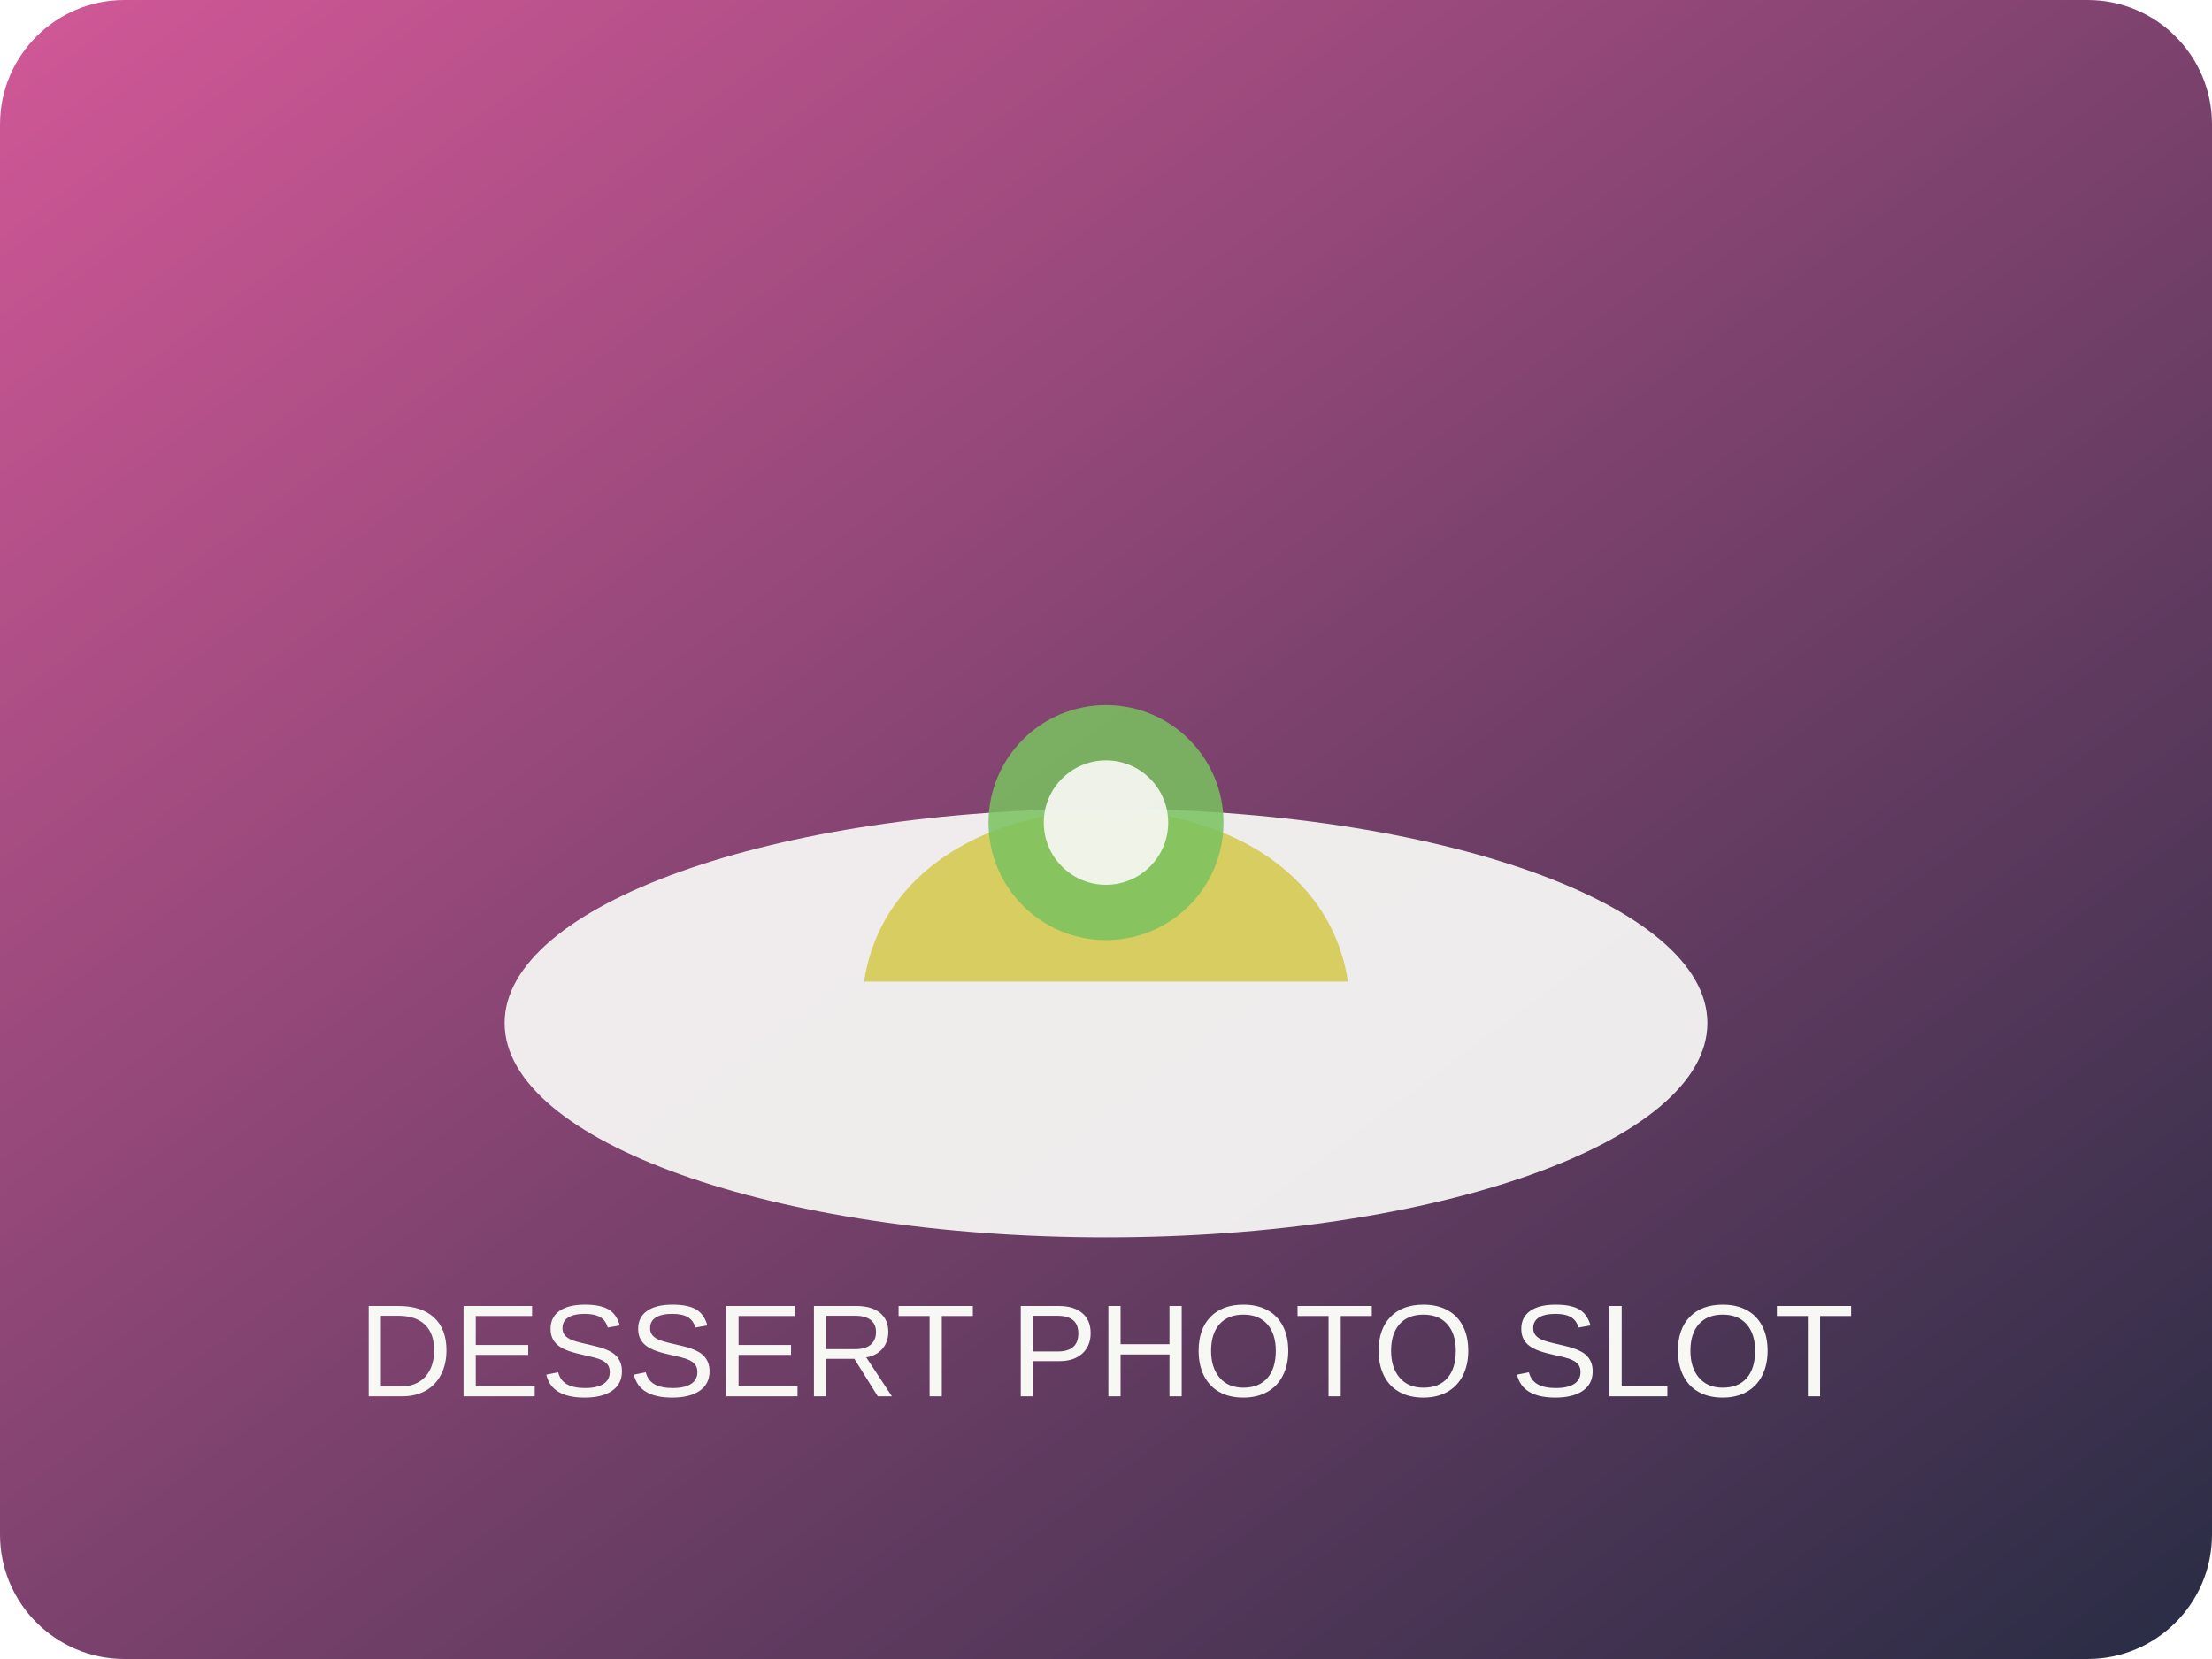
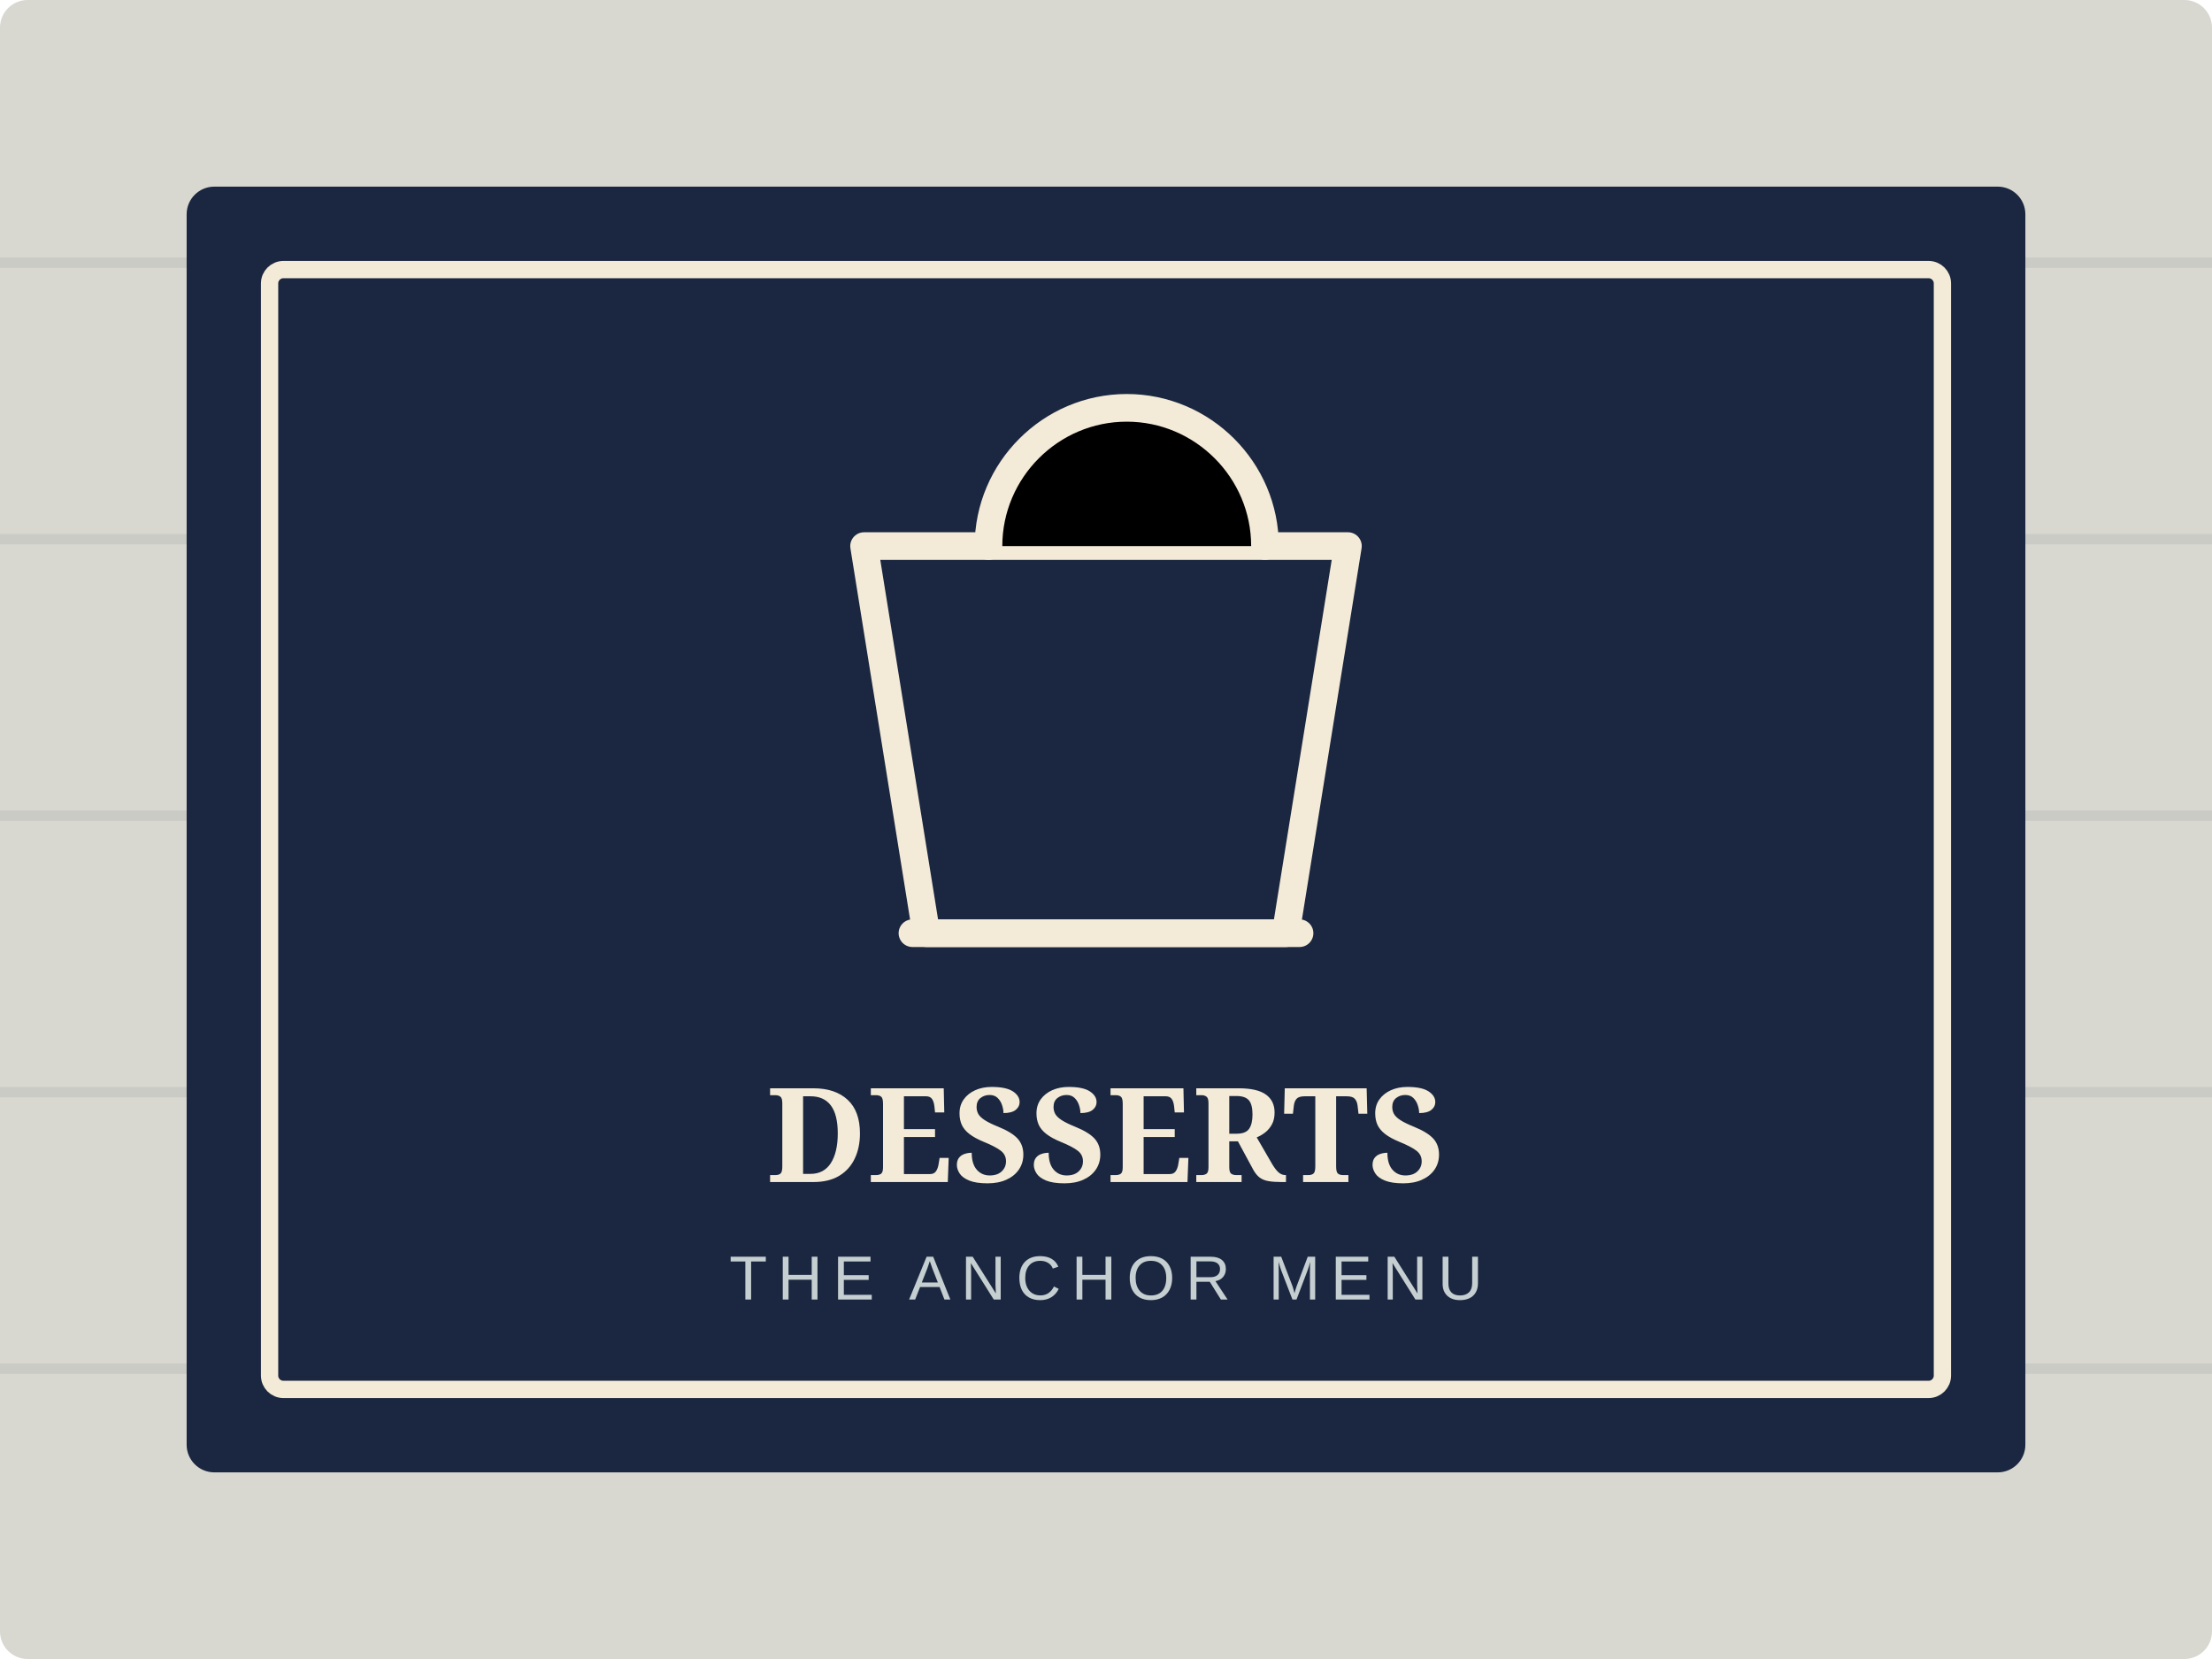
<svg xmlns="http://www.w3.org/2000/svg" viewBox="0 0 640 480" role="img" aria-labelledby="title desc">
-   <defs>
-     <linearGradient id="bg" x1="0%" y1="0%" x2="100%" y2="100%">
-       <stop offset="0%" stop-color="#d25898" />
-       <stop offset="100%" stop-color="#282c44" />
-     </linearGradient>
-   </defs>
-   <rect width="640" height="480" rx="36" fill="url(#bg)" />
-   <ellipse cx="320" cy="296" rx="174" ry="62" fill="#f7f7f4" opacity="0.94" />
-   <path d="M250 284 C260 218 380 218 390 284 Z" fill="#d5ca55" opacity="0.92" />
-   <circle cx="320" cy="238" r="34" fill="#79c25f" opacity="0.85" />
-   <circle cx="320" cy="238" r="18" fill="#f7f7f4" opacity="0.92" />
-   <text x="320" y="404" text-anchor="middle" font-family="Arial, sans-serif" font-size="38" fill="#f7f7f4">DESSERT PHOTO SLOT</text>
+   <rect width="640" height="480" rx="8" fill="#d8d8d1" />
+   <path d="M0 76h640M0 156h640M0 236h640M0 316h640M0 396h640" stroke="#b8b9b4" stroke-width="3" opacity=".42" />
+   <rect x="54" y="54" width="532" height="372" rx="8" fill="#1b2740" />
+   <rect x="78" y="78" width="484" height="324" rx="4" fill="none" stroke="#f3ead7" stroke-width="5" />
+   <path d="M250 158h140l-18 112H268l-18-112Z" fill="none" stroke="#f3ead7" stroke-width="8" stroke-linejoin="round" />
+   <path d="M286 158c0-22 18-40 40-40s40 18 40 40M264 270h112" stroke="#f3ead7" stroke-width="8" stroke-linecap="round" />
+   <text x="320" y="342" text-anchor="middle" font-family="Georgia, serif" font-size="38" font-weight="700" fill="#f3ead7">DESSERTS</text>
+   <text x="320" y="376" text-anchor="middle" font-family="Arial, sans-serif" font-size="18" letter-spacing="3" fill="#c5ced0">THE ANCHOR MENU</text>
</svg>
